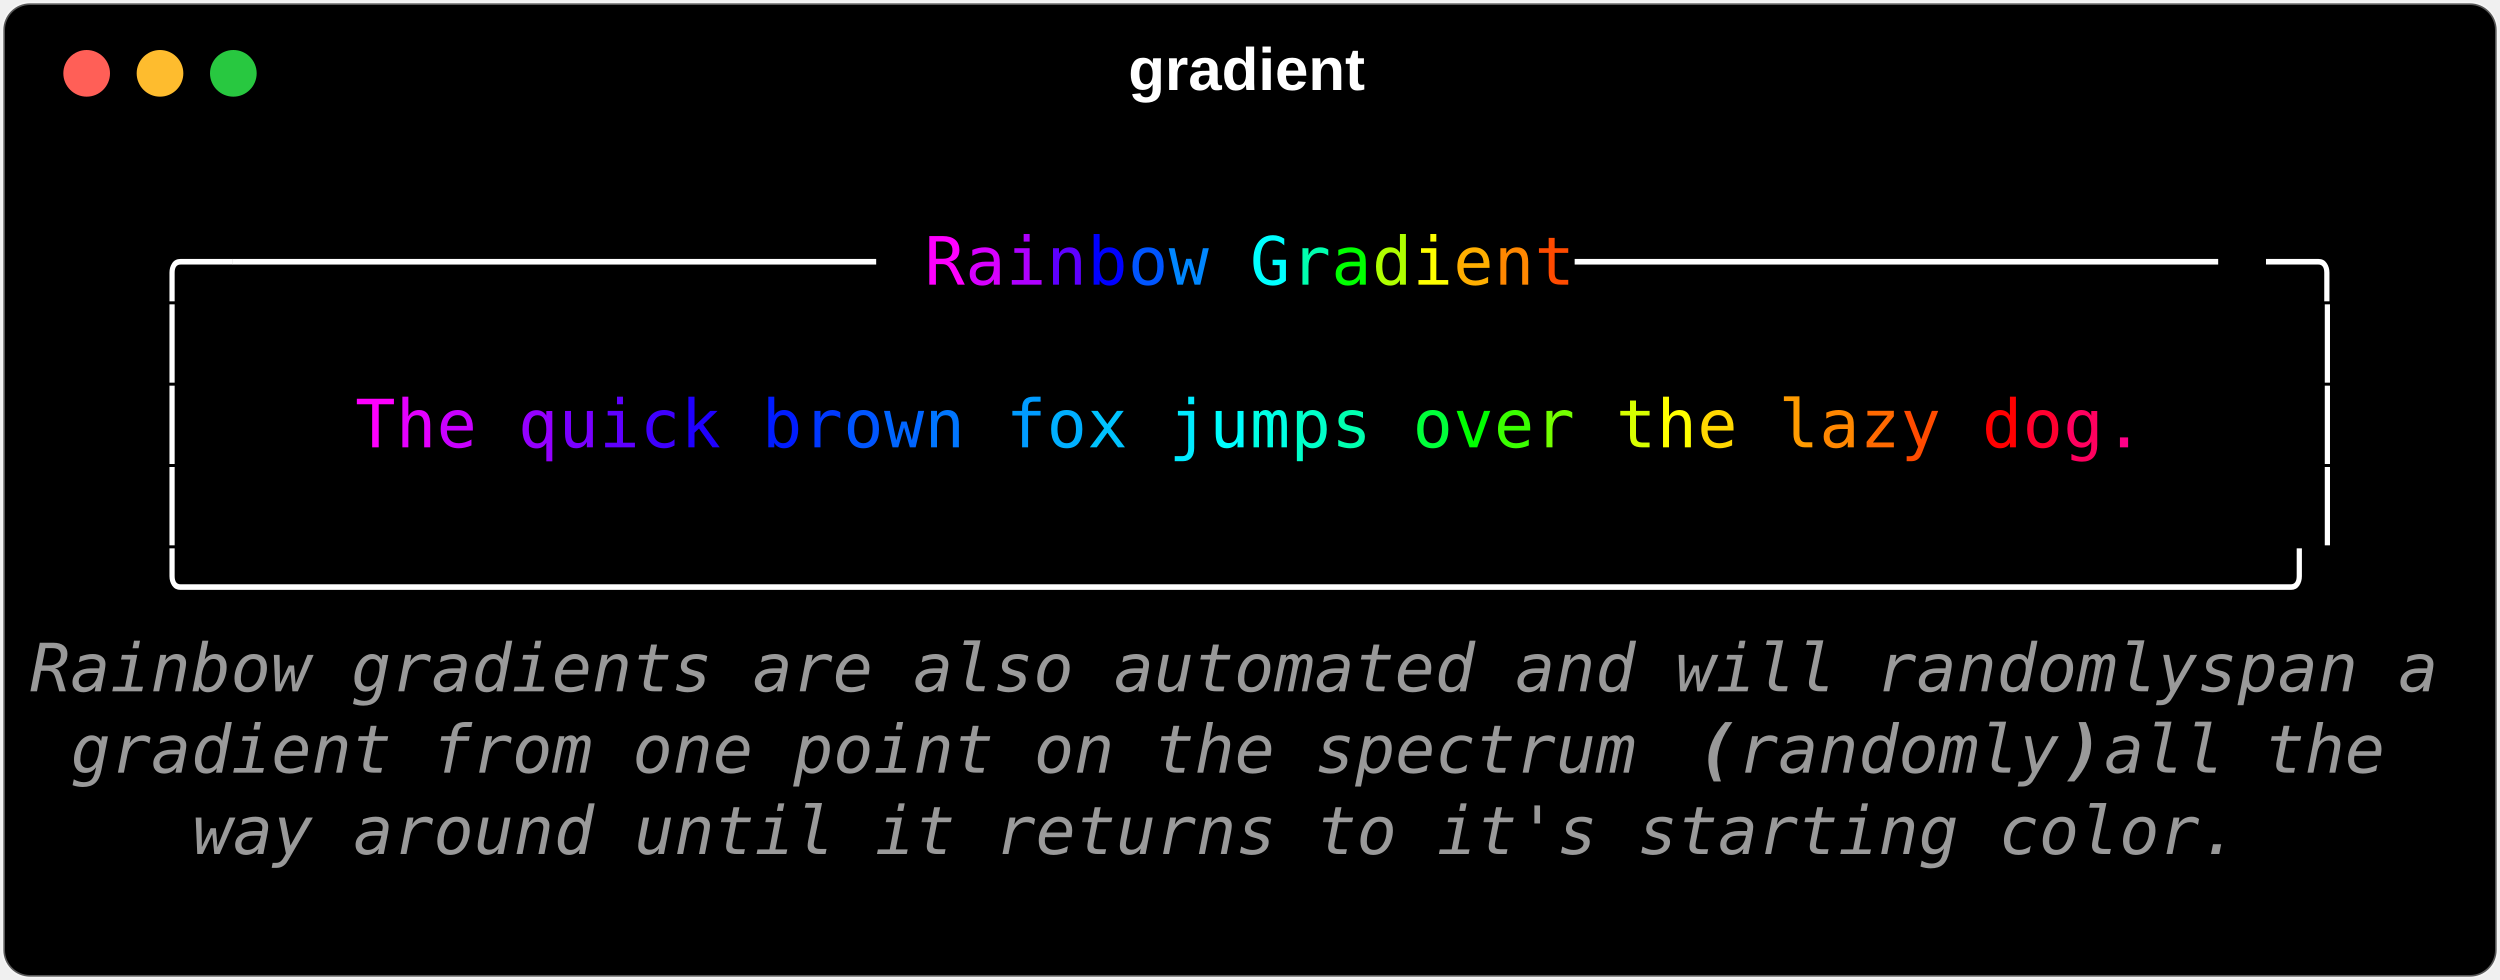
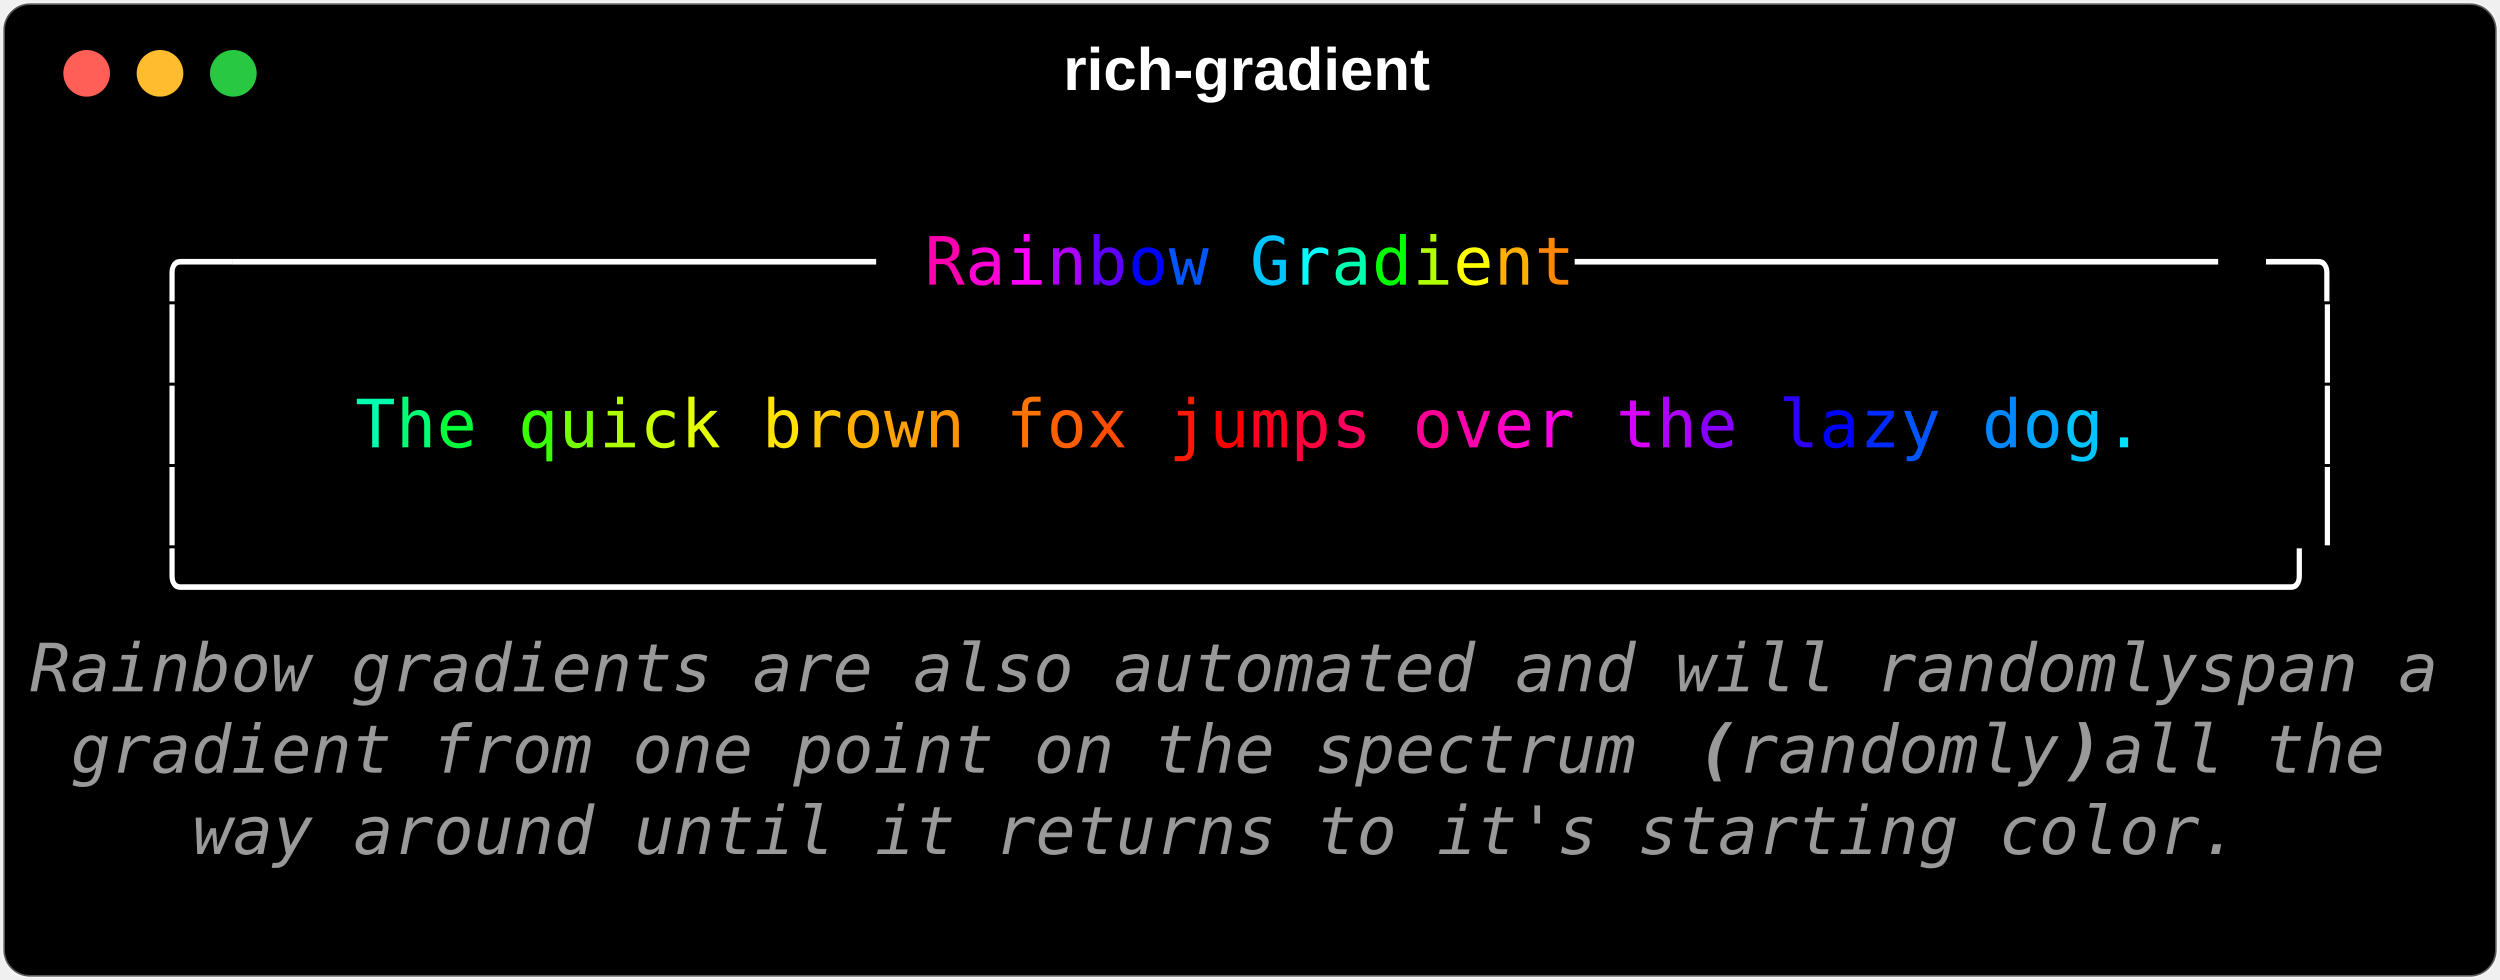
<svg xmlns="http://www.w3.org/2000/svg" class="rich-terminal" viewBox="0 0 750 294.0">
  <style>

    @font-face {
        font-family: "Fira Code";
        src: local("FiraCode-Regular"),
                url("https://cdnjs.cloudflare.com/ajax/libs/firacode/6.2.0/woff2/FiraCode-Regular.woff2") format("woff2"),
                url("https://cdnjs.cloudflare.com/ajax/libs/firacode/6.2.0/woff/FiraCode-Regular.woff") format("woff");
        font-style: normal;
        font-weight: 400;
    }
    @font-face {
        font-family: "Fira Code";
        src: local("FiraCode-Bold"),
                url("https://cdnjs.cloudflare.com/ajax/libs/firacode/6.2.0/woff2/FiraCode-Bold.woff2") format("woff2"),
                url("https://cdnjs.cloudflare.com/ajax/libs/firacode/6.2.0/woff/FiraCode-Bold.woff") format("woff");
        font-style: bold;
        font-weight: 700;
    }

-     .terminal-2561854909-matrix {
+     .terminal-4186754925-matrix {
        font-family: Fira Code, monospace;
        font-size: 20px;
        line-height: 24.4px;
        font-variant-east-asian: full-width;
    }

-     .terminal-2561854909-title {
+     .terminal-4186754925-title {
        font-size: 18px;
        font-weight: bold;
        font-family: arial;
    }

-     .terminal-2561854909-r1 { fill: #ffffff }
- .terminal-2561854909-r2 { fill: #ff00ff }
- .terminal-2561854909-r3 { fill: #d700ff }
- .terminal-2561854909-r4 { fill: #af00ff }
- .terminal-2561854909-r5 { fill: #5f00ff }
- .terminal-2561854909-r6 { fill: #0000ff }
- .terminal-2561854909-r7 { fill: #0055ff }
- .terminal-2561854909-r8 { fill: #0087ff }
- .terminal-2561854909-r9 { fill: #00c3ff }
- .terminal-2561854909-r10 { fill: #00ffff }
- .terminal-2561854909-r11 { fill: #00ffaf }
- .terminal-2561854909-r12 { fill: #00ff00 }
- .terminal-2561854909-r13 { fill: #afff00 }
- .terminal-2561854909-r14 { fill: #ffff00 }
- .terminal-2561854909-r15 { fill: #ffaf00 }
- .terminal-2561854909-r16 { fill: #ff8700 }
- .terminal-2561854909-r17 { fill: #ff4b00 }
- .terminal-2561854909-r18 { fill: #e400ff }
- .terminal-2561854909-r19 { fill: #c900ff }
- .terminal-2561854909-r20 { fill: #9400ff }
- .terminal-2561854909-r21 { fill: #7900ff }
- .terminal-2561854909-r22 { fill: #3f00ff }
- .terminal-2561854909-r23 { fill: #1f00ff }
- .terminal-2561854909-r24 { fill: #001cff }
- .terminal-2561854909-r25 { fill: #0038ff }
- .terminal-2561854909-r26 { fill: #0065ff }
- .terminal-2561854909-r27 { fill: #0076ff }
- .terminal-2561854909-r28 { fill: #009bff }
- .terminal-2561854909-r29 { fill: #00afff }
- .terminal-2561854909-r30 { fill: #00d7ff }
- .terminal-2561854909-r31 { fill: #00ebff }
- .terminal-2561854909-r32 { fill: #00ffe4 }
- .terminal-2561854909-r33 { fill: #00ffc9 }
- .terminal-2561854909-r34 { fill: #00ff74 }
- .terminal-2561854909-r35 { fill: #00ff3a }
- .terminal-2561854909-r36 { fill: #3aff00 }
- .terminal-2561854909-r37 { fill: #74ff00 }
- .terminal-2561854909-r38 { fill: #d7ff00 }
- .terminal-2561854909-r39 { fill: #ffd700 }
- .terminal-2561854909-r40 { fill: #ff9b00 }
- .terminal-2561854909-r41 { fill: #ff6900 }
- .terminal-2561854909-r42 { fill: #ff2500 }
- .terminal-2561854909-r43 { fill: #ff0000 }
- .terminal-2561854909-r44 { fill: #ff002f }
- .terminal-2561854909-r45 { fill: #ff005f }
- .terminal-2561854909-r46 { fill: #ff0087 }
- .terminal-2561854909-r47 { fill: #999999;font-style: italic; }
- .terminal-2561854909-r48 { fill: #999999;font-weight: bold;font-style: italic; }
+     .terminal-4186754925-r1 { fill: #ffffff }
+ .terminal-4186754925-r2 { fill: #ff00af }
+ .terminal-4186754925-r3 { fill: #ff00d7 }
+ .terminal-4186754925-r4 { fill: #ff00ff }
+ .terminal-4186754925-r5 { fill: #af00ff }
+ .terminal-4186754925-r6 { fill: #5f00ff }
+ .terminal-4186754925-r7 { fill: #0000ff }
+ .terminal-4186754925-r8 { fill: #0055ff }
+ .terminal-4186754925-r9 { fill: #0087ff }
+ .terminal-4186754925-r10 { fill: #00c3ff }
+ .terminal-4186754925-r11 { fill: #00ffff }
+ .terminal-4186754925-r12 { fill: #00ffaf }
+ .terminal-4186754925-r13 { fill: #00ff00 }
+ .terminal-4186754925-r14 { fill: #afff00 }
+ .terminal-4186754925-r15 { fill: #ffff00 }
+ .terminal-4186754925-r16 { fill: #ffaf00 }
+ .terminal-4186754925-r17 { fill: #ff8700 }
+ .terminal-4186754925-r18 { fill: #00ff74 }
+ .terminal-4186754925-r19 { fill: #00ff3a }
+ .terminal-4186754925-r20 { fill: #3aff00 }
+ .terminal-4186754925-r21 { fill: #74ff00 }
+ .terminal-4186754925-r22 { fill: #c9ff00 }
+ .terminal-4186754925-r23 { fill: #e4ff00 }
+ .terminal-4186754925-r24 { fill: #ffe400 }
+ .terminal-4186754925-r25 { fill: #ffc900 }
+ .terminal-4186754925-r26 { fill: #ffa100 }
+ .terminal-4186754925-r27 { fill: #ff9400 }
+ .terminal-4186754925-r28 { fill: #ff7300 }
+ .terminal-4186754925-r29 { fill: #ff5f00 }
+ .terminal-4186754925-r30 { fill: #ff4b00 }
+ .terminal-4186754925-r31 { fill: #ff3200 }
+ .terminal-4186754925-r32 { fill: #ff1900 }
+ .terminal-4186754925-r33 { fill: #ff0000 }
+ .terminal-4186754925-r34 { fill: #ff001f }
+ .terminal-4186754925-r35 { fill: #ff003f }
+ .terminal-4186754925-r36 { fill: #ff005f }
+ .terminal-4186754925-r37 { fill: #ff0079 }
+ .terminal-4186754925-r38 { fill: #ff0094 }
+ .terminal-4186754925-r39 { fill: #ff00c9 }
+ .terminal-4186754925-r40 { fill: #ff00e4 }
+ .terminal-4186754925-r41 { fill: #d700ff }
+ .terminal-4186754925-r42 { fill: #8700ff }
+ .terminal-4186754925-r43 { fill: #2f00ff }
+ .terminal-4186754925-r44 { fill: #002aff }
+ .terminal-4186754925-r45 { fill: #006eff }
+ .terminal-4186754925-r46 { fill: #00a5ff }
+ .terminal-4186754925-r47 { fill: #00e1ff }
+ .terminal-4186754925-r48 { fill: #999999;font-style: italic; }
+ .terminal-4186754925-r49 { fill: #999999;font-weight: bold;font-style: italic; }
    </style>
  <defs>
-     <clipPath id="terminal-2561854909-clip-terminal">
+     <clipPath id="terminal-4186754925-clip-terminal">
      <rect x="0" y="0" width="731.0" height="243.0" />
    </clipPath>
-     <clipPath id="terminal-2561854909-line-0">
+     <clipPath id="terminal-4186754925-line-0">
      <rect x="0" y="1.5" width="732" height="24.65" />
    </clipPath>
-     <clipPath id="terminal-2561854909-line-1">
+     <clipPath id="terminal-4186754925-line-1">
      <rect x="0" y="25.9" width="732" height="24.65" />
    </clipPath>
-     <clipPath id="terminal-2561854909-line-2">
+     <clipPath id="terminal-4186754925-line-2">
      <rect x="0" y="50.3" width="732" height="24.65" />
    </clipPath>
-     <clipPath id="terminal-2561854909-line-3">
+     <clipPath id="terminal-4186754925-line-3">
      <rect x="0" y="74.7" width="732" height="24.65" />
    </clipPath>
-     <clipPath id="terminal-2561854909-line-4">
+     <clipPath id="terminal-4186754925-line-4">
      <rect x="0" y="99.1" width="732" height="24.65" />
    </clipPath>
-     <clipPath id="terminal-2561854909-line-5">
+     <clipPath id="terminal-4186754925-line-5">
      <rect x="0" y="123.5" width="732" height="24.65" />
    </clipPath>
-     <clipPath id="terminal-2561854909-line-6">
+     <clipPath id="terminal-4186754925-line-6">
      <rect x="0" y="147.9" width="732" height="24.65" />
    </clipPath>
-     <clipPath id="terminal-2561854909-line-7">
+     <clipPath id="terminal-4186754925-line-7">
      <rect x="0" y="172.3" width="732" height="24.65" />
    </clipPath>
-     <clipPath id="terminal-2561854909-line-8">
+     <clipPath id="terminal-4186754925-line-8">
      <rect x="0" y="196.7" width="732" height="24.65" />
    </clipPath>
  </defs>
  <rect fill="#000000" stroke="rgba(255,255,255,0.35)" stroke-width="1" x="1" y="1" width="748" height="292" rx="8" />
-   <text class="terminal-2561854909-title" fill="#ffffff" text-anchor="middle" x="374" y="27">gradient</text>
+   <text class="terminal-4186754925-title" fill="#ffffff" text-anchor="middle" x="374" y="27">rich-gradient</text>
  <g transform="translate(26,22)">
    <circle cx="0" cy="0" r="7" fill="#ff5f57" />
    <circle cx="22" cy="0" r="7" fill="#febc2e" />
    <circle cx="44" cy="0" r="7" fill="#28c840" />
  </g>
-   <g transform="translate(9, 41)" clip-path="url(#terminal-2561854909-clip-terminal)">
-     <g class="terminal-2561854909-matrix">
-       <text class="terminal-2561854909-r1" x="732" y="20" textLength="12.2" clip-path="url(#terminal-2561854909-line-0)">
- </text>
-       <text class="terminal-2561854909-r1" x="36.6" y="44.4" textLength="24.4" clip-path="url(#terminal-2561854909-line-1)">╭─</text>
-       <text class="terminal-2561854909-r1" x="61" y="44.4" textLength="207.4" clip-path="url(#terminal-2561854909-line-1)">──────────────── </text>
-       <text class="terminal-2561854909-r2" x="268.4" y="44.4" textLength="12.2" clip-path="url(#terminal-2561854909-line-1)">R</text>
-       <text class="terminal-2561854909-r3" x="280.6" y="44.4" textLength="12.2" clip-path="url(#terminal-2561854909-line-1)">a</text>
-       <text class="terminal-2561854909-r4" x="292.8" y="44.4" textLength="12.2" clip-path="url(#terminal-2561854909-line-1)">i</text>
-       <text class="terminal-2561854909-r5" x="305" y="44.4" textLength="12.2" clip-path="url(#terminal-2561854909-line-1)">n</text>
-       <text class="terminal-2561854909-r6" x="317.2" y="44.4" textLength="12.2" clip-path="url(#terminal-2561854909-line-1)">b</text>
-       <text class="terminal-2561854909-r7" x="329.4" y="44.4" textLength="12.2" clip-path="url(#terminal-2561854909-line-1)">o</text>
-       <text class="terminal-2561854909-r8" x="341.6" y="44.4" textLength="12.2" clip-path="url(#terminal-2561854909-line-1)">w</text>
-       <text class="terminal-2561854909-r10" x="366" y="44.4" textLength="12.2" clip-path="url(#terminal-2561854909-line-1)">G</text>
-       <text class="terminal-2561854909-r11" x="378.2" y="44.4" textLength="12.2" clip-path="url(#terminal-2561854909-line-1)">r</text>
-       <text class="terminal-2561854909-r12" x="390.4" y="44.4" textLength="12.2" clip-path="url(#terminal-2561854909-line-1)">a</text>
-       <text class="terminal-2561854909-r13" x="402.6" y="44.4" textLength="12.2" clip-path="url(#terminal-2561854909-line-1)">d</text>
-       <text class="terminal-2561854909-r14" x="414.8" y="44.4" textLength="12.2" clip-path="url(#terminal-2561854909-line-1)">i</text>
-       <text class="terminal-2561854909-r15" x="427" y="44.4" textLength="12.2" clip-path="url(#terminal-2561854909-line-1)">e</text>
-       <text class="terminal-2561854909-r16" x="439.2" y="44.4" textLength="12.2" clip-path="url(#terminal-2561854909-line-1)">n</text>
-       <text class="terminal-2561854909-r17" x="451.4" y="44.4" textLength="12.2" clip-path="url(#terminal-2561854909-line-1)">t</text>
-       <text class="terminal-2561854909-r1" x="463.6" y="44.4" textLength="207.4" clip-path="url(#terminal-2561854909-line-1)"> ────────────────</text>
-       <text class="terminal-2561854909-r1" x="671" y="44.4" textLength="24.4" clip-path="url(#terminal-2561854909-line-1)">─╮</text>
-       <text class="terminal-2561854909-r1" x="732" y="44.4" textLength="12.2" clip-path="url(#terminal-2561854909-line-1)">
- </text>
-       <text class="terminal-2561854909-r1" x="36.6" y="68.8" textLength="12.2" clip-path="url(#terminal-2561854909-line-2)">│</text>
-       <text class="terminal-2561854909-r1" x="683.2" y="68.8" textLength="12.2" clip-path="url(#terminal-2561854909-line-2)">│</text>
-       <text class="terminal-2561854909-r1" x="732" y="68.8" textLength="12.2" clip-path="url(#terminal-2561854909-line-2)">
- </text>
-       <text class="terminal-2561854909-r1" x="36.6" y="93.2" textLength="12.2" clip-path="url(#terminal-2561854909-line-3)">│</text>
-       <text class="terminal-2561854909-r2" x="97.6" y="93.2" textLength="12.2" clip-path="url(#terminal-2561854909-line-3)">T</text>
-       <text class="terminal-2561854909-r18" x="109.8" y="93.2" textLength="12.2" clip-path="url(#terminal-2561854909-line-3)">h</text>
-       <text class="terminal-2561854909-r19" x="122" y="93.2" textLength="12.2" clip-path="url(#terminal-2561854909-line-3)">e</text>
-       <text class="terminal-2561854909-r20" x="146.4" y="93.2" textLength="12.2" clip-path="url(#terminal-2561854909-line-3)">q</text>
-       <text class="terminal-2561854909-r21" x="158.6" y="93.2" textLength="12.2" clip-path="url(#terminal-2561854909-line-3)">u</text>
-       <text class="terminal-2561854909-r5" x="170.8" y="93.2" textLength="12.2" clip-path="url(#terminal-2561854909-line-3)">i</text>
-       <text class="terminal-2561854909-r22" x="183" y="93.2" textLength="12.2" clip-path="url(#terminal-2561854909-line-3)">c</text>
-       <text class="terminal-2561854909-r23" x="195.2" y="93.2" textLength="12.2" clip-path="url(#terminal-2561854909-line-3)">k</text>
-       <text class="terminal-2561854909-r24" x="219.6" y="93.2" textLength="12.2" clip-path="url(#terminal-2561854909-line-3)">b</text>
-       <text class="terminal-2561854909-r25" x="231.8" y="93.2" textLength="12.2" clip-path="url(#terminal-2561854909-line-3)">r</text>
-       <text class="terminal-2561854909-r7" x="244" y="93.2" textLength="12.2" clip-path="url(#terminal-2561854909-line-3)">o</text>
-       <text class="terminal-2561854909-r26" x="256.2" y="93.2" textLength="12.2" clip-path="url(#terminal-2561854909-line-3)">w</text>
-       <text class="terminal-2561854909-r27" x="268.4" y="93.2" textLength="12.2" clip-path="url(#terminal-2561854909-line-3)">n</text>
-       <text class="terminal-2561854909-r28" x="292.8" y="93.2" textLength="12.2" clip-path="url(#terminal-2561854909-line-3)">f</text>
-       <text class="terminal-2561854909-r29" x="305" y="93.2" textLength="12.2" clip-path="url(#terminal-2561854909-line-3)">o</text>
-       <text class="terminal-2561854909-r9" x="317.2" y="93.2" textLength="12.2" clip-path="url(#terminal-2561854909-line-3)">x</text>
-       <text class="terminal-2561854909-r31" x="341.6" y="93.2" textLength="12.2" clip-path="url(#terminal-2561854909-line-3)">j</text>
-       <text class="terminal-2561854909-r10" x="353.8" y="93.2" textLength="12.2" clip-path="url(#terminal-2561854909-line-3)">u</text>
-       <text class="terminal-2561854909-r32" x="366" y="93.2" textLength="12.2" clip-path="url(#terminal-2561854909-line-3)">m</text>
-       <text class="terminal-2561854909-r33" x="378.2" y="93.2" textLength="12.2" clip-path="url(#terminal-2561854909-line-3)">p</text>
-       <text class="terminal-2561854909-r11" x="390.4" y="93.2" textLength="12.2" clip-path="url(#terminal-2561854909-line-3)">s</text>
-       <text class="terminal-2561854909-r35" x="414.8" y="93.2" textLength="12.2" clip-path="url(#terminal-2561854909-line-3)">o</text>
-       <text class="terminal-2561854909-r12" x="427" y="93.2" textLength="12.2" clip-path="url(#terminal-2561854909-line-3)">v</text>
-       <text class="terminal-2561854909-r36" x="439.2" y="93.2" textLength="12.2" clip-path="url(#terminal-2561854909-line-3)">e</text>
-       <text class="terminal-2561854909-r37" x="451.4" y="93.2" textLength="12.2" clip-path="url(#terminal-2561854909-line-3)">r</text>
-       <text class="terminal-2561854909-r38" x="475.8" y="93.2" textLength="12.2" clip-path="url(#terminal-2561854909-line-3)">t</text>
-       <text class="terminal-2561854909-r14" x="488" y="93.2" textLength="12.2" clip-path="url(#terminal-2561854909-line-3)">h</text>
-       <text class="terminal-2561854909-r39" x="500.2" y="93.2" textLength="12.2" clip-path="url(#terminal-2561854909-line-3)">e</text>
-       <text class="terminal-2561854909-r40" x="524.6" y="93.2" textLength="12.2" clip-path="url(#terminal-2561854909-line-3)">l</text>
-       <text class="terminal-2561854909-r16" x="536.8" y="93.2" textLength="12.2" clip-path="url(#terminal-2561854909-line-3)">a</text>
-       <text class="terminal-2561854909-r41" x="549" y="93.2" textLength="12.2" clip-path="url(#terminal-2561854909-line-3)">z</text>
-       <text class="terminal-2561854909-r17" x="561.2" y="93.2" textLength="12.2" clip-path="url(#terminal-2561854909-line-3)">y</text>
-       <text class="terminal-2561854909-r43" x="585.6" y="93.2" textLength="12.2" clip-path="url(#terminal-2561854909-line-3)">d</text>
-       <text class="terminal-2561854909-r44" x="597.8" y="93.2" textLength="12.2" clip-path="url(#terminal-2561854909-line-3)">o</text>
-       <text class="terminal-2561854909-r45" x="610" y="93.2" textLength="12.2" clip-path="url(#terminal-2561854909-line-3)">g</text>
-       <text class="terminal-2561854909-r46" x="622.2" y="93.2" textLength="12.2" clip-path="url(#terminal-2561854909-line-3)">.</text>
-       <text class="terminal-2561854909-r1" x="683.2" y="93.2" textLength="12.2" clip-path="url(#terminal-2561854909-line-3)">│</text>
-       <text class="terminal-2561854909-r1" x="732" y="93.2" textLength="12.2" clip-path="url(#terminal-2561854909-line-3)">
- </text>
-       <text class="terminal-2561854909-r1" x="36.6" y="117.6" textLength="12.2" clip-path="url(#terminal-2561854909-line-4)">│</text>
-       <text class="terminal-2561854909-r1" x="683.2" y="117.6" textLength="12.2" clip-path="url(#terminal-2561854909-line-4)">│</text>
-       <text class="terminal-2561854909-r1" x="732" y="117.6" textLength="12.2" clip-path="url(#terminal-2561854909-line-4)">
- </text>
-       <text class="terminal-2561854909-r1" x="36.6" y="142" textLength="658.8" clip-path="url(#terminal-2561854909-line-5)">╰────────────────────────────────────────────────────╯</text>
-       <text class="terminal-2561854909-r1" x="732" y="142" textLength="12.2" clip-path="url(#terminal-2561854909-line-5)">
- </text>
-       <text class="terminal-2561854909-r47" x="0" y="166.4" textLength="732" clip-path="url(#terminal-2561854909-line-6)">Rainbow gradients are also automated and will randomlyspan a</text>
-       <text class="terminal-2561854909-r1" x="732" y="166.4" textLength="12.2" clip-path="url(#terminal-2561854909-line-6)">
- </text>
-       <text class="terminal-2561854909-r47" x="12.2" y="190.8" textLength="488" clip-path="url(#terminal-2561854909-line-7)">gradient from one point on the spectrum </text>
-       <text class="terminal-2561854909-r48" x="500.2" y="190.8" textLength="12.2" clip-path="url(#terminal-2561854909-line-7)">(</text>
-       <text class="terminal-2561854909-r47" x="512.4" y="190.8" textLength="97.6" clip-path="url(#terminal-2561854909-line-7)">randomly</text>
-       <text class="terminal-2561854909-r48" x="610" y="190.8" textLength="12.2" clip-path="url(#terminal-2561854909-line-7)">)</text>
-       <text class="terminal-2561854909-r47" x="622.2" y="190.8" textLength="97.6" clip-path="url(#terminal-2561854909-line-7)"> all the</text>
-       <text class="terminal-2561854909-r1" x="732" y="190.8" textLength="12.2" clip-path="url(#terminal-2561854909-line-7)">
- </text>
-       <text class="terminal-2561854909-r47" x="48.8" y="215.2" textLength="622.2" clip-path="url(#terminal-2561854909-line-8)">way around until it returns to it's starting color.</text>
-       <text class="terminal-2561854909-r1" x="732" y="215.2" textLength="12.2" clip-path="url(#terminal-2561854909-line-8)">
- </text>
-       <text class="terminal-2561854909-r1" x="732" y="239.6" textLength="12.2" clip-path="url(#terminal-2561854909-line-9)">
+   <g transform="translate(9, 41)" clip-path="url(#terminal-4186754925-clip-terminal)">
+     <g class="terminal-4186754925-matrix">
+       <text class="terminal-4186754925-r1" x="732" y="20" textLength="12.2" clip-path="url(#terminal-4186754925-line-0)">
+ </text>
+       <text class="terminal-4186754925-r1" x="36.6" y="44.4" textLength="24.4" clip-path="url(#terminal-4186754925-line-1)">╭─</text>
+       <text class="terminal-4186754925-r1" x="61" y="44.4" textLength="207.4" clip-path="url(#terminal-4186754925-line-1)">──────────────── </text>
+       <text class="terminal-4186754925-r2" x="268.4" y="44.4" textLength="12.2" clip-path="url(#terminal-4186754925-line-1)">R</text>
+       <text class="terminal-4186754925-r3" x="280.6" y="44.4" textLength="12.2" clip-path="url(#terminal-4186754925-line-1)">a</text>
+       <text class="terminal-4186754925-r4" x="292.8" y="44.4" textLength="12.2" clip-path="url(#terminal-4186754925-line-1)">i</text>
+       <text class="terminal-4186754925-r5" x="305" y="44.4" textLength="12.2" clip-path="url(#terminal-4186754925-line-1)">n</text>
+       <text class="terminal-4186754925-r6" x="317.2" y="44.4" textLength="12.2" clip-path="url(#terminal-4186754925-line-1)">b</text>
+       <text class="terminal-4186754925-r7" x="329.4" y="44.4" textLength="12.2" clip-path="url(#terminal-4186754925-line-1)">o</text>
+       <text class="terminal-4186754925-r8" x="341.6" y="44.4" textLength="12.2" clip-path="url(#terminal-4186754925-line-1)">w</text>
+       <text class="terminal-4186754925-r10" x="366" y="44.4" textLength="12.2" clip-path="url(#terminal-4186754925-line-1)">G</text>
+       <text class="terminal-4186754925-r11" x="378.2" y="44.4" textLength="12.2" clip-path="url(#terminal-4186754925-line-1)">r</text>
+       <text class="terminal-4186754925-r12" x="390.4" y="44.4" textLength="12.2" clip-path="url(#terminal-4186754925-line-1)">a</text>
+       <text class="terminal-4186754925-r13" x="402.6" y="44.4" textLength="12.2" clip-path="url(#terminal-4186754925-line-1)">d</text>
+       <text class="terminal-4186754925-r14" x="414.8" y="44.4" textLength="12.2" clip-path="url(#terminal-4186754925-line-1)">i</text>
+       <text class="terminal-4186754925-r15" x="427" y="44.4" textLength="12.2" clip-path="url(#terminal-4186754925-line-1)">e</text>
+       <text class="terminal-4186754925-r16" x="439.2" y="44.4" textLength="12.2" clip-path="url(#terminal-4186754925-line-1)">n</text>
+       <text class="terminal-4186754925-r17" x="451.4" y="44.4" textLength="12.2" clip-path="url(#terminal-4186754925-line-1)">t</text>
+       <text class="terminal-4186754925-r1" x="463.6" y="44.4" textLength="207.4" clip-path="url(#terminal-4186754925-line-1)"> ────────────────</text>
+       <text class="terminal-4186754925-r1" x="671" y="44.4" textLength="24.4" clip-path="url(#terminal-4186754925-line-1)">─╮</text>
+       <text class="terminal-4186754925-r1" x="732" y="44.4" textLength="12.2" clip-path="url(#terminal-4186754925-line-1)">
+ </text>
+       <text class="terminal-4186754925-r1" x="36.6" y="68.8" textLength="12.2" clip-path="url(#terminal-4186754925-line-2)">│</text>
+       <text class="terminal-4186754925-r1" x="683.2" y="68.8" textLength="12.2" clip-path="url(#terminal-4186754925-line-2)">│</text>
+       <text class="terminal-4186754925-r1" x="732" y="68.8" textLength="12.2" clip-path="url(#terminal-4186754925-line-2)">
+ </text>
+       <text class="terminal-4186754925-r1" x="36.6" y="93.2" textLength="12.2" clip-path="url(#terminal-4186754925-line-3)">│</text>
+       <text class="terminal-4186754925-r12" x="97.6" y="93.2" textLength="12.2" clip-path="url(#terminal-4186754925-line-3)">T</text>
+       <text class="terminal-4186754925-r18" x="109.8" y="93.2" textLength="12.2" clip-path="url(#terminal-4186754925-line-3)">h</text>
+       <text class="terminal-4186754925-r19" x="122" y="93.2" textLength="12.2" clip-path="url(#terminal-4186754925-line-3)">e</text>
+       <text class="terminal-4186754925-r20" x="146.4" y="93.2" textLength="12.2" clip-path="url(#terminal-4186754925-line-3)">q</text>
+       <text class="terminal-4186754925-r21" x="158.6" y="93.2" textLength="12.2" clip-path="url(#terminal-4186754925-line-3)">u</text>
+       <text class="terminal-4186754925-r14" x="170.8" y="93.2" textLength="12.2" clip-path="url(#terminal-4186754925-line-3)">i</text>
+       <text class="terminal-4186754925-r22" x="183" y="93.2" textLength="12.2" clip-path="url(#terminal-4186754925-line-3)">c</text>
+       <text class="terminal-4186754925-r23" x="195.2" y="93.2" textLength="12.2" clip-path="url(#terminal-4186754925-line-3)">k</text>
+       <text class="terminal-4186754925-r24" x="219.6" y="93.2" textLength="12.2" clip-path="url(#terminal-4186754925-line-3)">b</text>
+       <text class="terminal-4186754925-r25" x="231.8" y="93.2" textLength="12.2" clip-path="url(#terminal-4186754925-line-3)">r</text>
+       <text class="terminal-4186754925-r16" x="244" y="93.2" textLength="12.2" clip-path="url(#terminal-4186754925-line-3)">o</text>
+       <text class="terminal-4186754925-r26" x="256.2" y="93.2" textLength="12.2" clip-path="url(#terminal-4186754925-line-3)">w</text>
+       <text class="terminal-4186754925-r27" x="268.4" y="93.2" textLength="12.2" clip-path="url(#terminal-4186754925-line-3)">n</text>
+       <text class="terminal-4186754925-r28" x="292.8" y="93.2" textLength="12.2" clip-path="url(#terminal-4186754925-line-3)">f</text>
+       <text class="terminal-4186754925-r29" x="305" y="93.2" textLength="12.2" clip-path="url(#terminal-4186754925-line-3)">o</text>
+       <text class="terminal-4186754925-r30" x="317.2" y="93.2" textLength="12.2" clip-path="url(#terminal-4186754925-line-3)">x</text>
+       <text class="terminal-4186754925-r32" x="341.6" y="93.2" textLength="12.2" clip-path="url(#terminal-4186754925-line-3)">j</text>
+       <text class="terminal-4186754925-r33" x="353.8" y="93.2" textLength="12.2" clip-path="url(#terminal-4186754925-line-3)">u</text>
+       <text class="terminal-4186754925-r34" x="366" y="93.2" textLength="12.2" clip-path="url(#terminal-4186754925-line-3)">m</text>
+       <text class="terminal-4186754925-r35" x="378.2" y="93.2" textLength="12.2" clip-path="url(#terminal-4186754925-line-3)">p</text>
+       <text class="terminal-4186754925-r36" x="390.4" y="93.2" textLength="12.2" clip-path="url(#terminal-4186754925-line-3)">s</text>
+       <text class="terminal-4186754925-r38" x="414.8" y="93.2" textLength="12.2" clip-path="url(#terminal-4186754925-line-3)">o</text>
+       <text class="terminal-4186754925-r2" x="427" y="93.2" textLength="12.2" clip-path="url(#terminal-4186754925-line-3)">v</text>
+       <text class="terminal-4186754925-r39" x="439.2" y="93.2" textLength="12.2" clip-path="url(#terminal-4186754925-line-3)">e</text>
+       <text class="terminal-4186754925-r40" x="451.4" y="93.2" textLength="12.2" clip-path="url(#terminal-4186754925-line-3)">r</text>
+       <text class="terminal-4186754925-r41" x="475.8" y="93.2" textLength="12.2" clip-path="url(#terminal-4186754925-line-3)">t</text>
+       <text class="terminal-4186754925-r5" x="488" y="93.2" textLength="12.2" clip-path="url(#terminal-4186754925-line-3)">h</text>
+       <text class="terminal-4186754925-r42" x="500.2" y="93.2" textLength="12.2" clip-path="url(#terminal-4186754925-line-3)">e</text>
+       <text class="terminal-4186754925-r43" x="524.6" y="93.2" textLength="12.2" clip-path="url(#terminal-4186754925-line-3)">l</text>
+       <text class="terminal-4186754925-r7" x="536.8" y="93.2" textLength="12.2" clip-path="url(#terminal-4186754925-line-3)">a</text>
+       <text class="terminal-4186754925-r44" x="549" y="93.2" textLength="12.2" clip-path="url(#terminal-4186754925-line-3)">z</text>
+       <text class="terminal-4186754925-r8" x="561.2" y="93.2" textLength="12.2" clip-path="url(#terminal-4186754925-line-3)">y</text>
+       <text class="terminal-4186754925-r9" x="585.6" y="93.2" textLength="12.2" clip-path="url(#terminal-4186754925-line-3)">d</text>
+       <text class="terminal-4186754925-r46" x="597.8" y="93.2" textLength="12.2" clip-path="url(#terminal-4186754925-line-3)">o</text>
+       <text class="terminal-4186754925-r10" x="610" y="93.2" textLength="12.2" clip-path="url(#terminal-4186754925-line-3)">g</text>
+       <text class="terminal-4186754925-r47" x="622.2" y="93.2" textLength="12.2" clip-path="url(#terminal-4186754925-line-3)">.</text>
+       <text class="terminal-4186754925-r1" x="683.2" y="93.2" textLength="12.2" clip-path="url(#terminal-4186754925-line-3)">│</text>
+       <text class="terminal-4186754925-r1" x="732" y="93.2" textLength="12.2" clip-path="url(#terminal-4186754925-line-3)">
+ </text>
+       <text class="terminal-4186754925-r1" x="36.6" y="117.6" textLength="12.2" clip-path="url(#terminal-4186754925-line-4)">│</text>
+       <text class="terminal-4186754925-r1" x="683.2" y="117.6" textLength="12.2" clip-path="url(#terminal-4186754925-line-4)">│</text>
+       <text class="terminal-4186754925-r1" x="732" y="117.6" textLength="12.2" clip-path="url(#terminal-4186754925-line-4)">
+ </text>
+       <text class="terminal-4186754925-r1" x="36.6" y="142" textLength="658.8" clip-path="url(#terminal-4186754925-line-5)">╰────────────────────────────────────────────────────╯</text>
+       <text class="terminal-4186754925-r1" x="732" y="142" textLength="12.2" clip-path="url(#terminal-4186754925-line-5)">
+ </text>
+       <text class="terminal-4186754925-r48" x="0" y="166.4" textLength="732" clip-path="url(#terminal-4186754925-line-6)">Rainbow gradients are also automated and will randomlyspan a</text>
+       <text class="terminal-4186754925-r1" x="732" y="166.4" textLength="12.2" clip-path="url(#terminal-4186754925-line-6)">
+ </text>
+       <text class="terminal-4186754925-r48" x="12.2" y="190.8" textLength="488" clip-path="url(#terminal-4186754925-line-7)">gradient from one point on the spectrum </text>
+       <text class="terminal-4186754925-r49" x="500.2" y="190.8" textLength="12.2" clip-path="url(#terminal-4186754925-line-7)">(</text>
+       <text class="terminal-4186754925-r48" x="512.4" y="190.8" textLength="97.6" clip-path="url(#terminal-4186754925-line-7)">randomly</text>
+       <text class="terminal-4186754925-r49" x="610" y="190.8" textLength="12.2" clip-path="url(#terminal-4186754925-line-7)">)</text>
+       <text class="terminal-4186754925-r48" x="622.2" y="190.8" textLength="97.6" clip-path="url(#terminal-4186754925-line-7)"> all the</text>
+       <text class="terminal-4186754925-r1" x="732" y="190.8" textLength="12.2" clip-path="url(#terminal-4186754925-line-7)">
+ </text>
+       <text class="terminal-4186754925-r48" x="48.8" y="215.2" textLength="622.2" clip-path="url(#terminal-4186754925-line-8)">way around until it returns to it's starting color.</text>
+       <text class="terminal-4186754925-r1" x="732" y="215.2" textLength="12.2" clip-path="url(#terminal-4186754925-line-8)">
+ </text>
+       <text class="terminal-4186754925-r1" x="732" y="239.6" textLength="12.2" clip-path="url(#terminal-4186754925-line-9)">
</text>
    </g>
  </g>
</svg>
